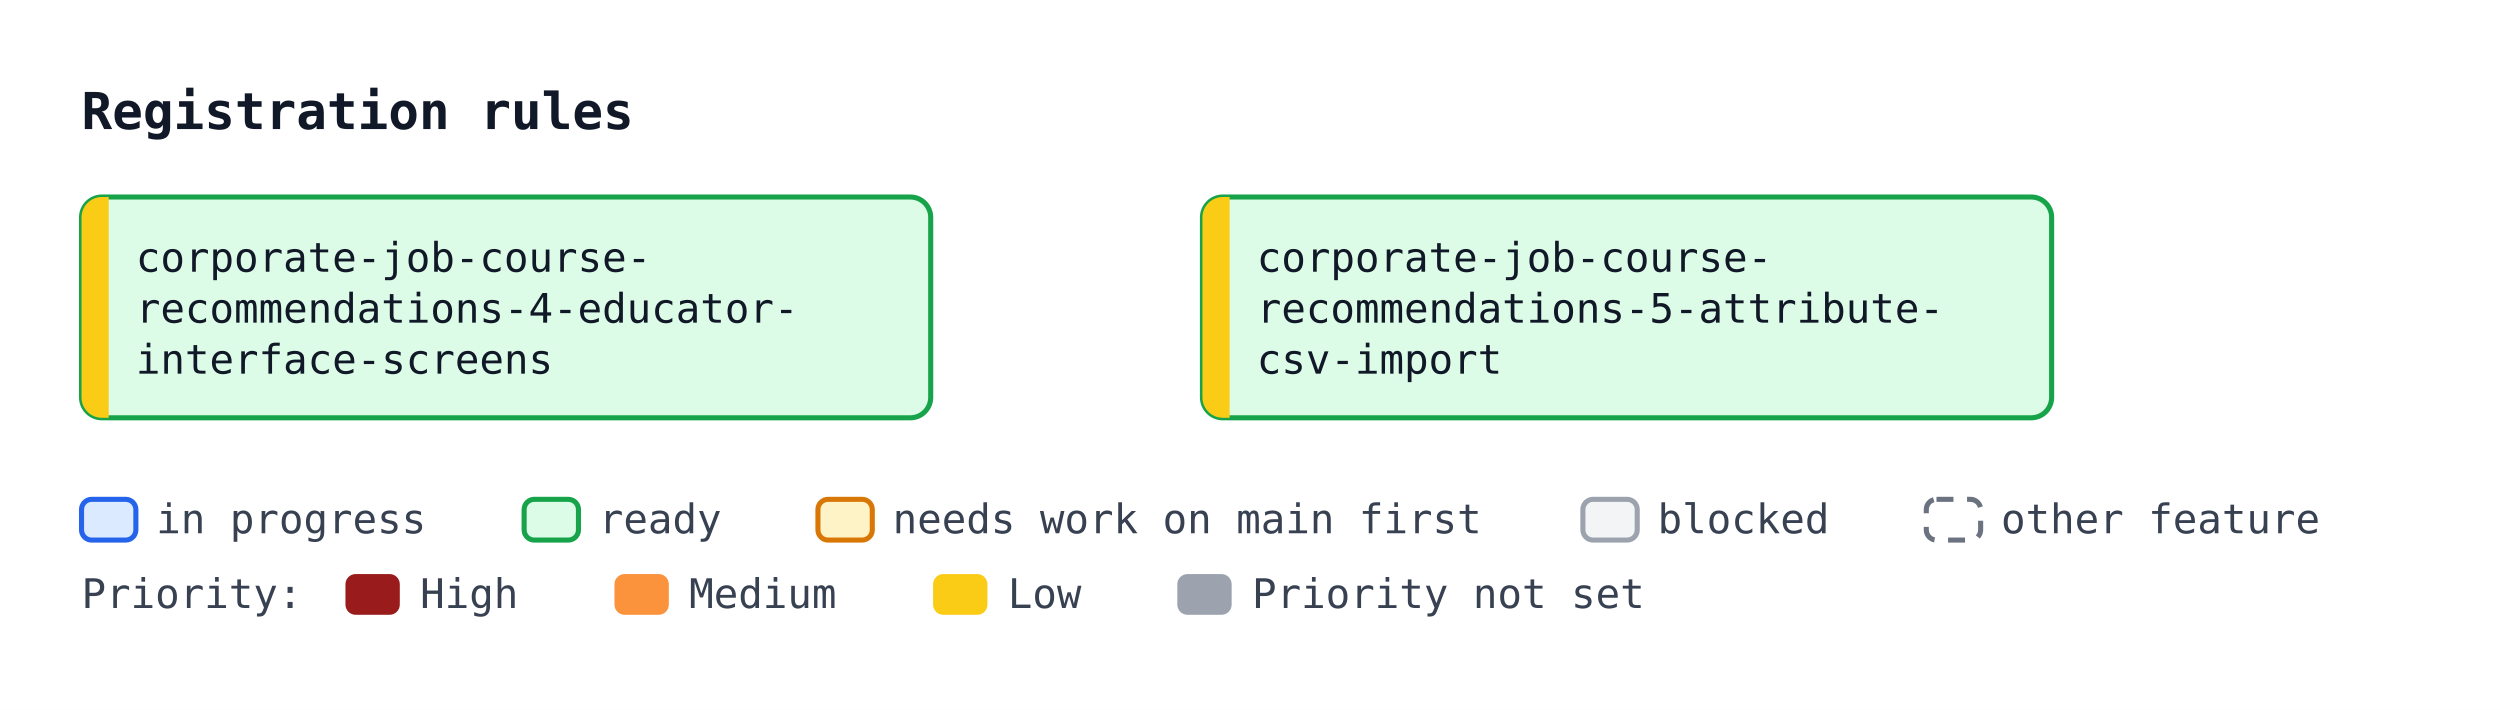
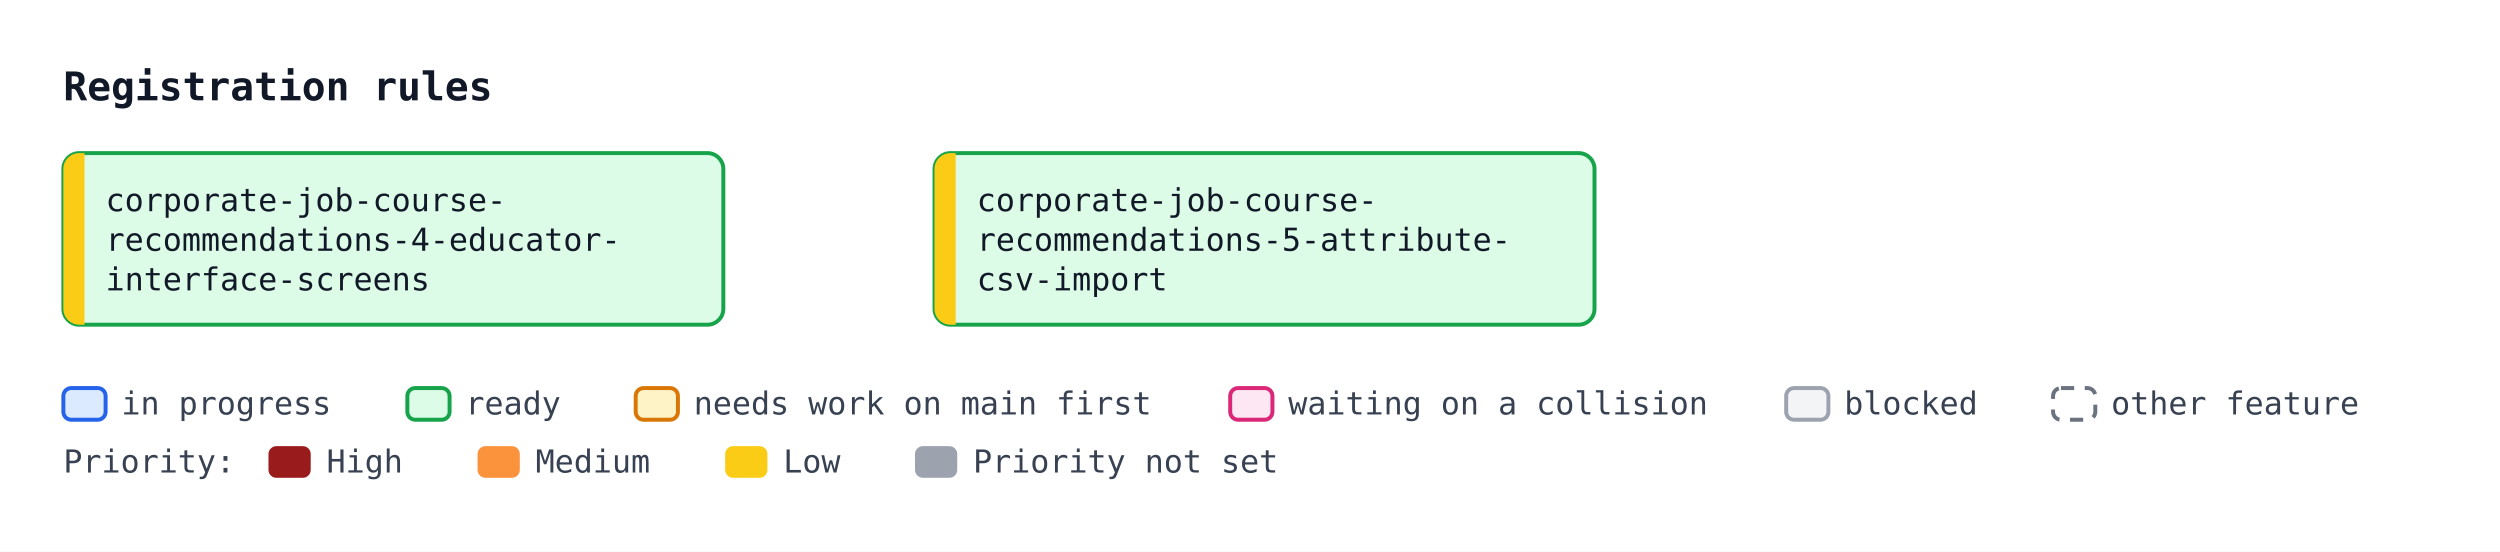
- <svg xmlns="http://www.w3.org/2000/svg" width="736" height="209" viewBox="0 0 736 209" font-family="ui-monospace, SFMono-Regular, Menlo, Consolas, monospace" font-size="12">
+ <svg xmlns="http://www.w3.org/2000/svg" width="947" height="209" viewBox="0 0 947 209" font-family="ui-monospace, SFMono-Regular, Menlo, Consolas, monospace" font-size="12">
  <defs>
    <marker id="arrow" viewBox="0 0 10 10" refX="10" refY="5" markerWidth="7" markerHeight="7" orient="auto-start-reverse">
      <path d="M0,0 L10,5 L0,10 z" fill="#4b5563" />
    </marker>
  </defs>
-   <rect width="736" height="209" fill="#ffffff" />
+   <rect width="947" height="209" fill="#ffffff" />
  <text x="24" y="38" font-size="15" font-weight="bold" fill="#111827">Registration rules</text>
  <rect x="24.0" y="58.0" width="250" height="65" rx="6" fill="#dcfce7" stroke="#16a34a" stroke-width="1.5" />
  <path d="M32.0,58.0 H30.0 A6,6 0 0 0 24.0,64.0 V117.0 A6,6 0 0 0 30.0,123.0 H32.0 Z" fill="#facc15" />
  <text x="40.0" y="80.0" fill="#111827">corporate-job-course-</text>
  <text x="40.0" y="95.0" fill="#111827">recommendations-4-educator-</text>
  <text x="40.0" y="110.0" fill="#111827">interface-screens</text>
  <rect x="354.0" y="58.0" width="250" height="65" rx="6" fill="#dcfce7" stroke="#16a34a" stroke-width="1.5" />
  <path d="M362.0,58.0 H360.0 A6,6 0 0 0 354.0,64.0 V117.0 A6,6 0 0 0 360.0,123.0 H362.0 Z" fill="#facc15" />
  <text x="370.0" y="80.0" fill="#111827">corporate-job-course-</text>
  <text x="370.0" y="95.0" fill="#111827">recommendations-5-attribute-</text>
  <text x="370.0" y="110.0" fill="#111827">csv-import</text>
  <rect x="24.0" y="147" width="16" height="12" rx="3" fill="#dbeafe" stroke="#2563eb" stroke-width="1.5" />
  <text x="46.0" y="157" fill="#374151">in progress</text>
  <rect x="154.3" y="147" width="16" height="12" rx="3" fill="#dcfce7" stroke="#16a34a" stroke-width="1.5" />
  <text x="176.3" y="157" fill="#374151">ready</text>
  <rect x="240.8" y="147" width="16" height="12" rx="3" fill="#fef3c7" stroke="#d97706" stroke-width="1.5" />
  <text x="262.8" y="157" fill="#374151">needs work on main first</text>
-   <rect x="466.0" y="147" width="16" height="12" rx="3" fill="#f3f4f6" stroke="#9ca3af" stroke-width="1.5" />
-   <text x="488.0" y="157" fill="#374151">blocked</text>
-   <rect x="567.1" y="147" width="16" height="12" rx="3" fill="#ffffff" stroke="#6b7280" stroke-width="1.5" stroke-dasharray="5 4" />
-   <text x="589.1" y="157" fill="#374151">other feature</text>
+   <rect x="466.0" y="147" width="16" height="12" rx="3" fill="#fce7f3" stroke="#db2777" stroke-width="1.5" />
+   <text x="488.0" y="157" fill="#374151">waiting on a collision</text>
+   <rect x="676.6" y="147" width="16" height="12" rx="3" fill="#f3f4f6" stroke="#9ca3af" stroke-width="1.5" />
+   <text x="698.6" y="157" fill="#374151">blocked</text>
+   <rect x="777.7" y="147" width="16" height="12" rx="3" fill="#ffffff" stroke="#6b7280" stroke-width="1.5" stroke-dasharray="5 4" />
+   <text x="799.7" y="157" fill="#374151">other feature</text>
  <text x="24" y="179" fill="#374151">Priority:</text>
  <rect x="101.7" y="169" width="16" height="12" rx="3" fill="#991b1b" />
  <text x="123.7" y="179" fill="#374151">High</text>
  <rect x="180.9" y="169" width="16" height="12" rx="3" fill="#fb923c" />
  <text x="202.9" y="179" fill="#374151">Medium</text>
  <rect x="274.7" y="169" width="16" height="12" rx="3" fill="#facc15" />
  <text x="296.7" y="179" fill="#374151">Low</text>
  <rect x="346.6" y="169" width="16" height="12" rx="3" fill="#9ca3af" />
  <text x="368.6" y="179" fill="#374151">Priority not set</text>
</svg>
